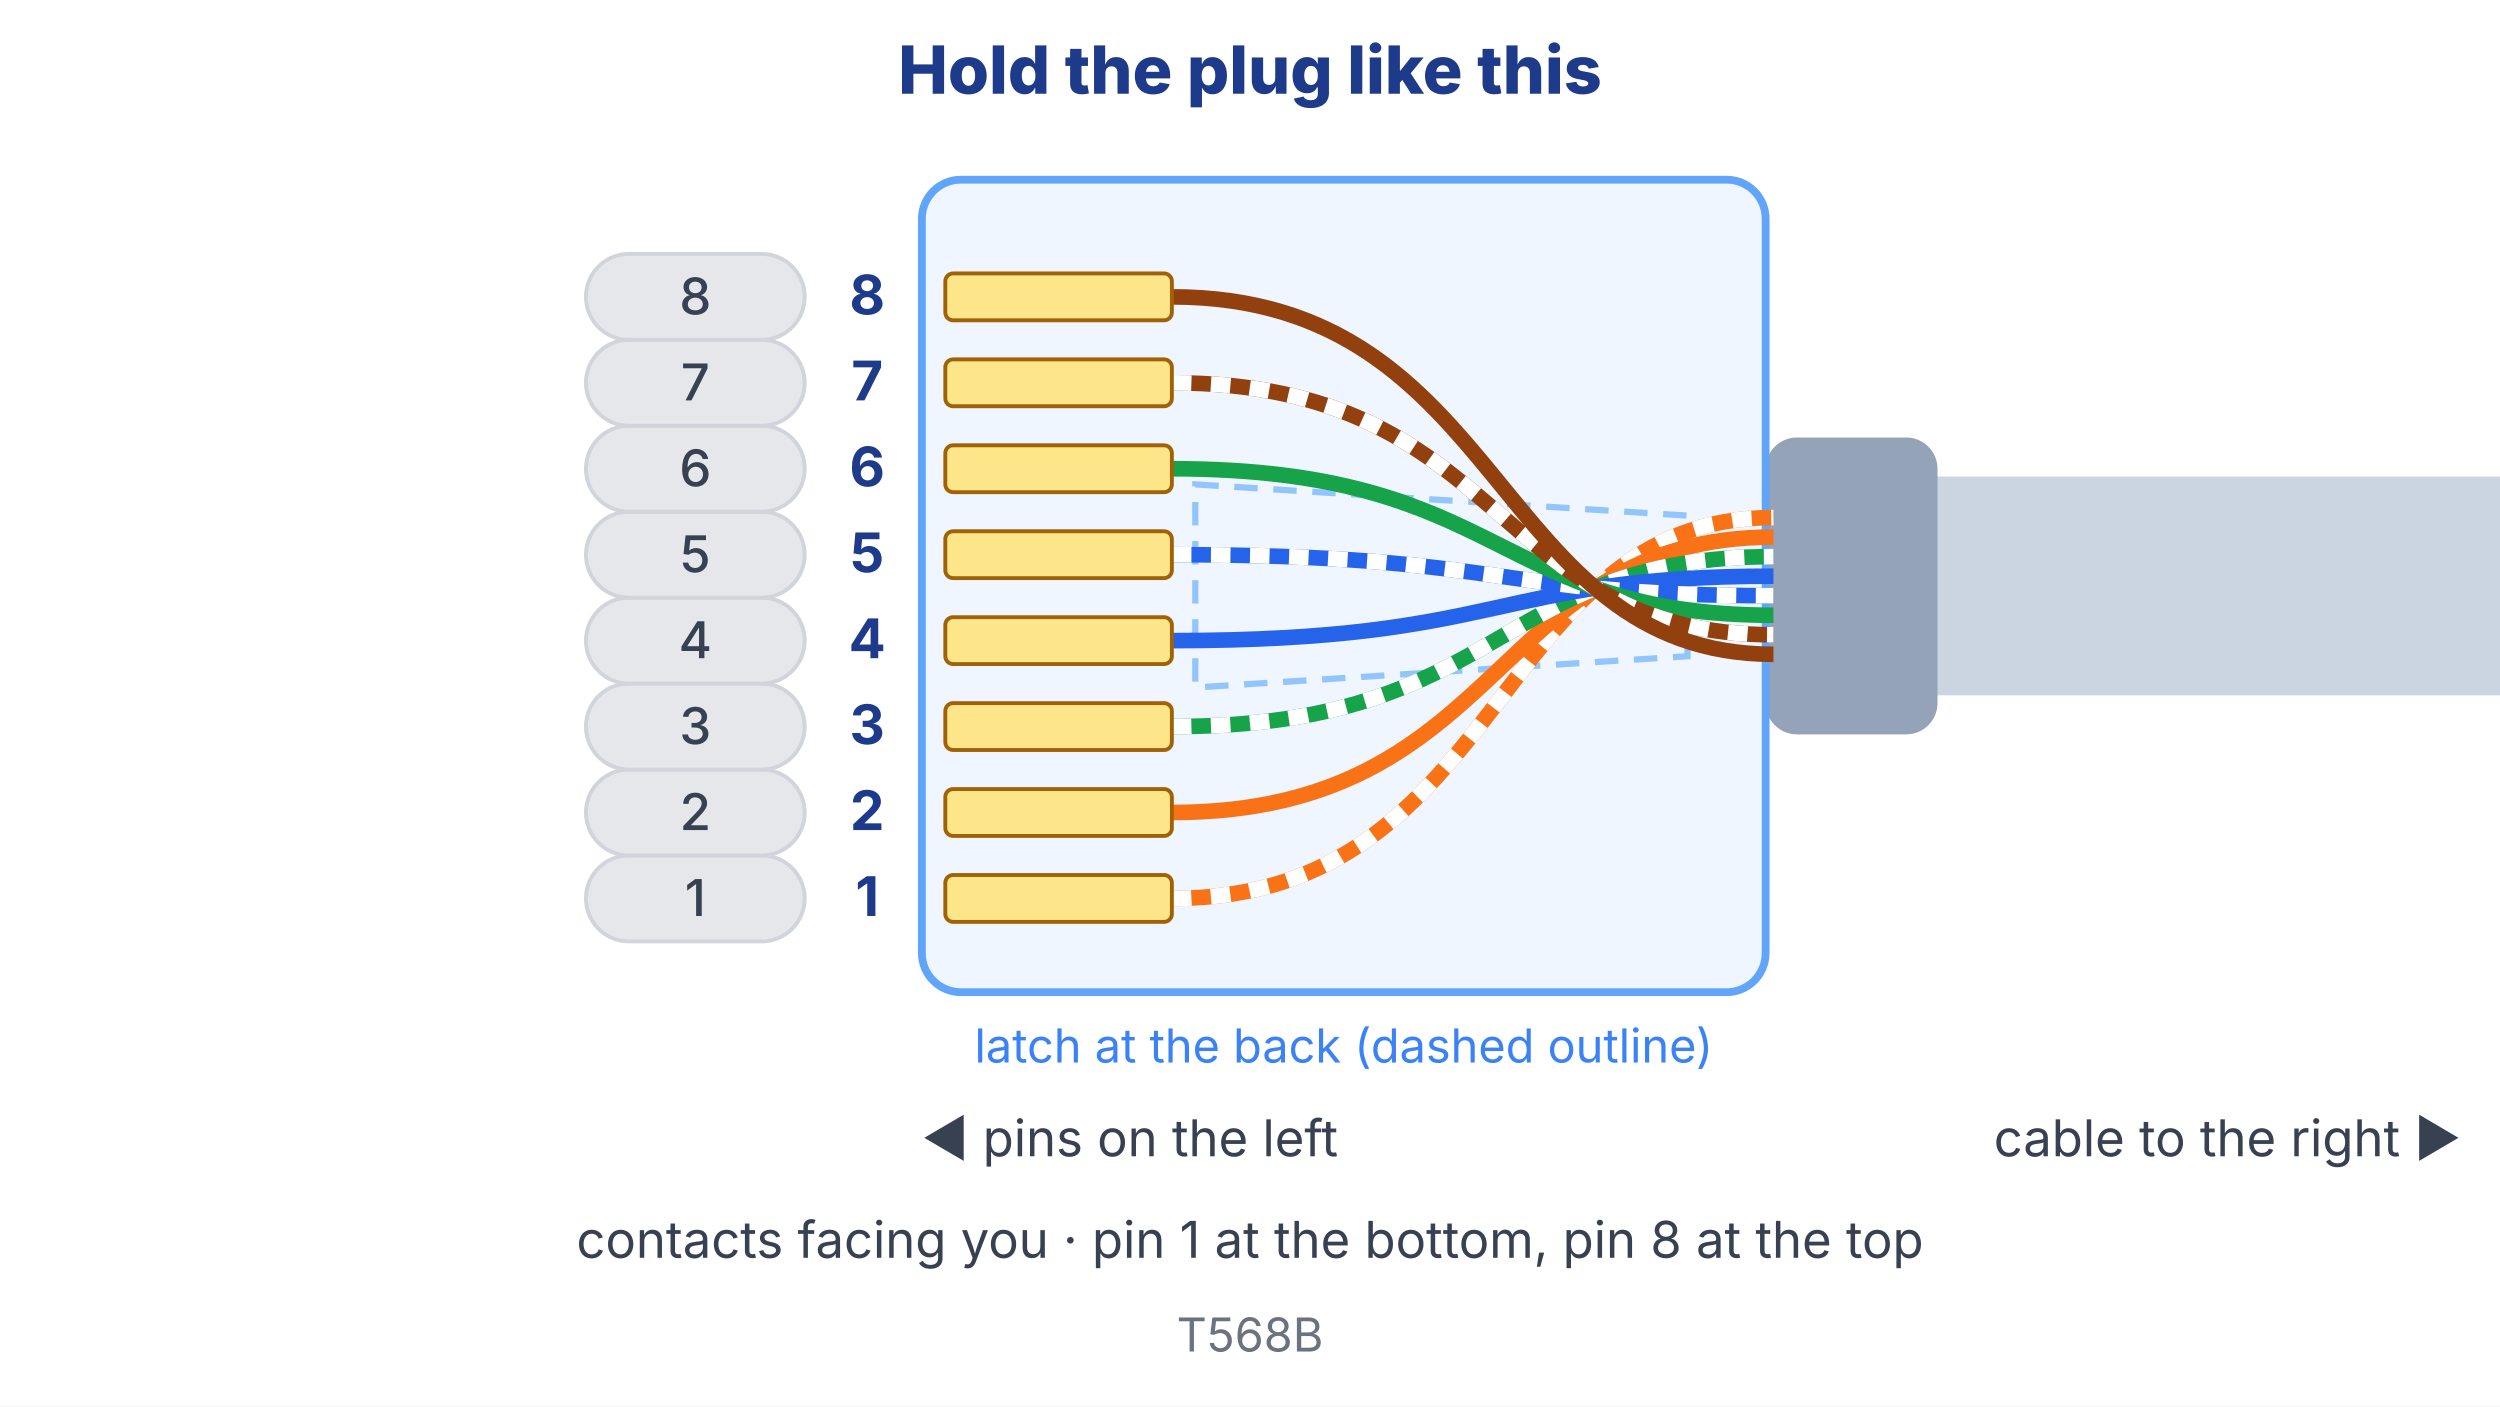
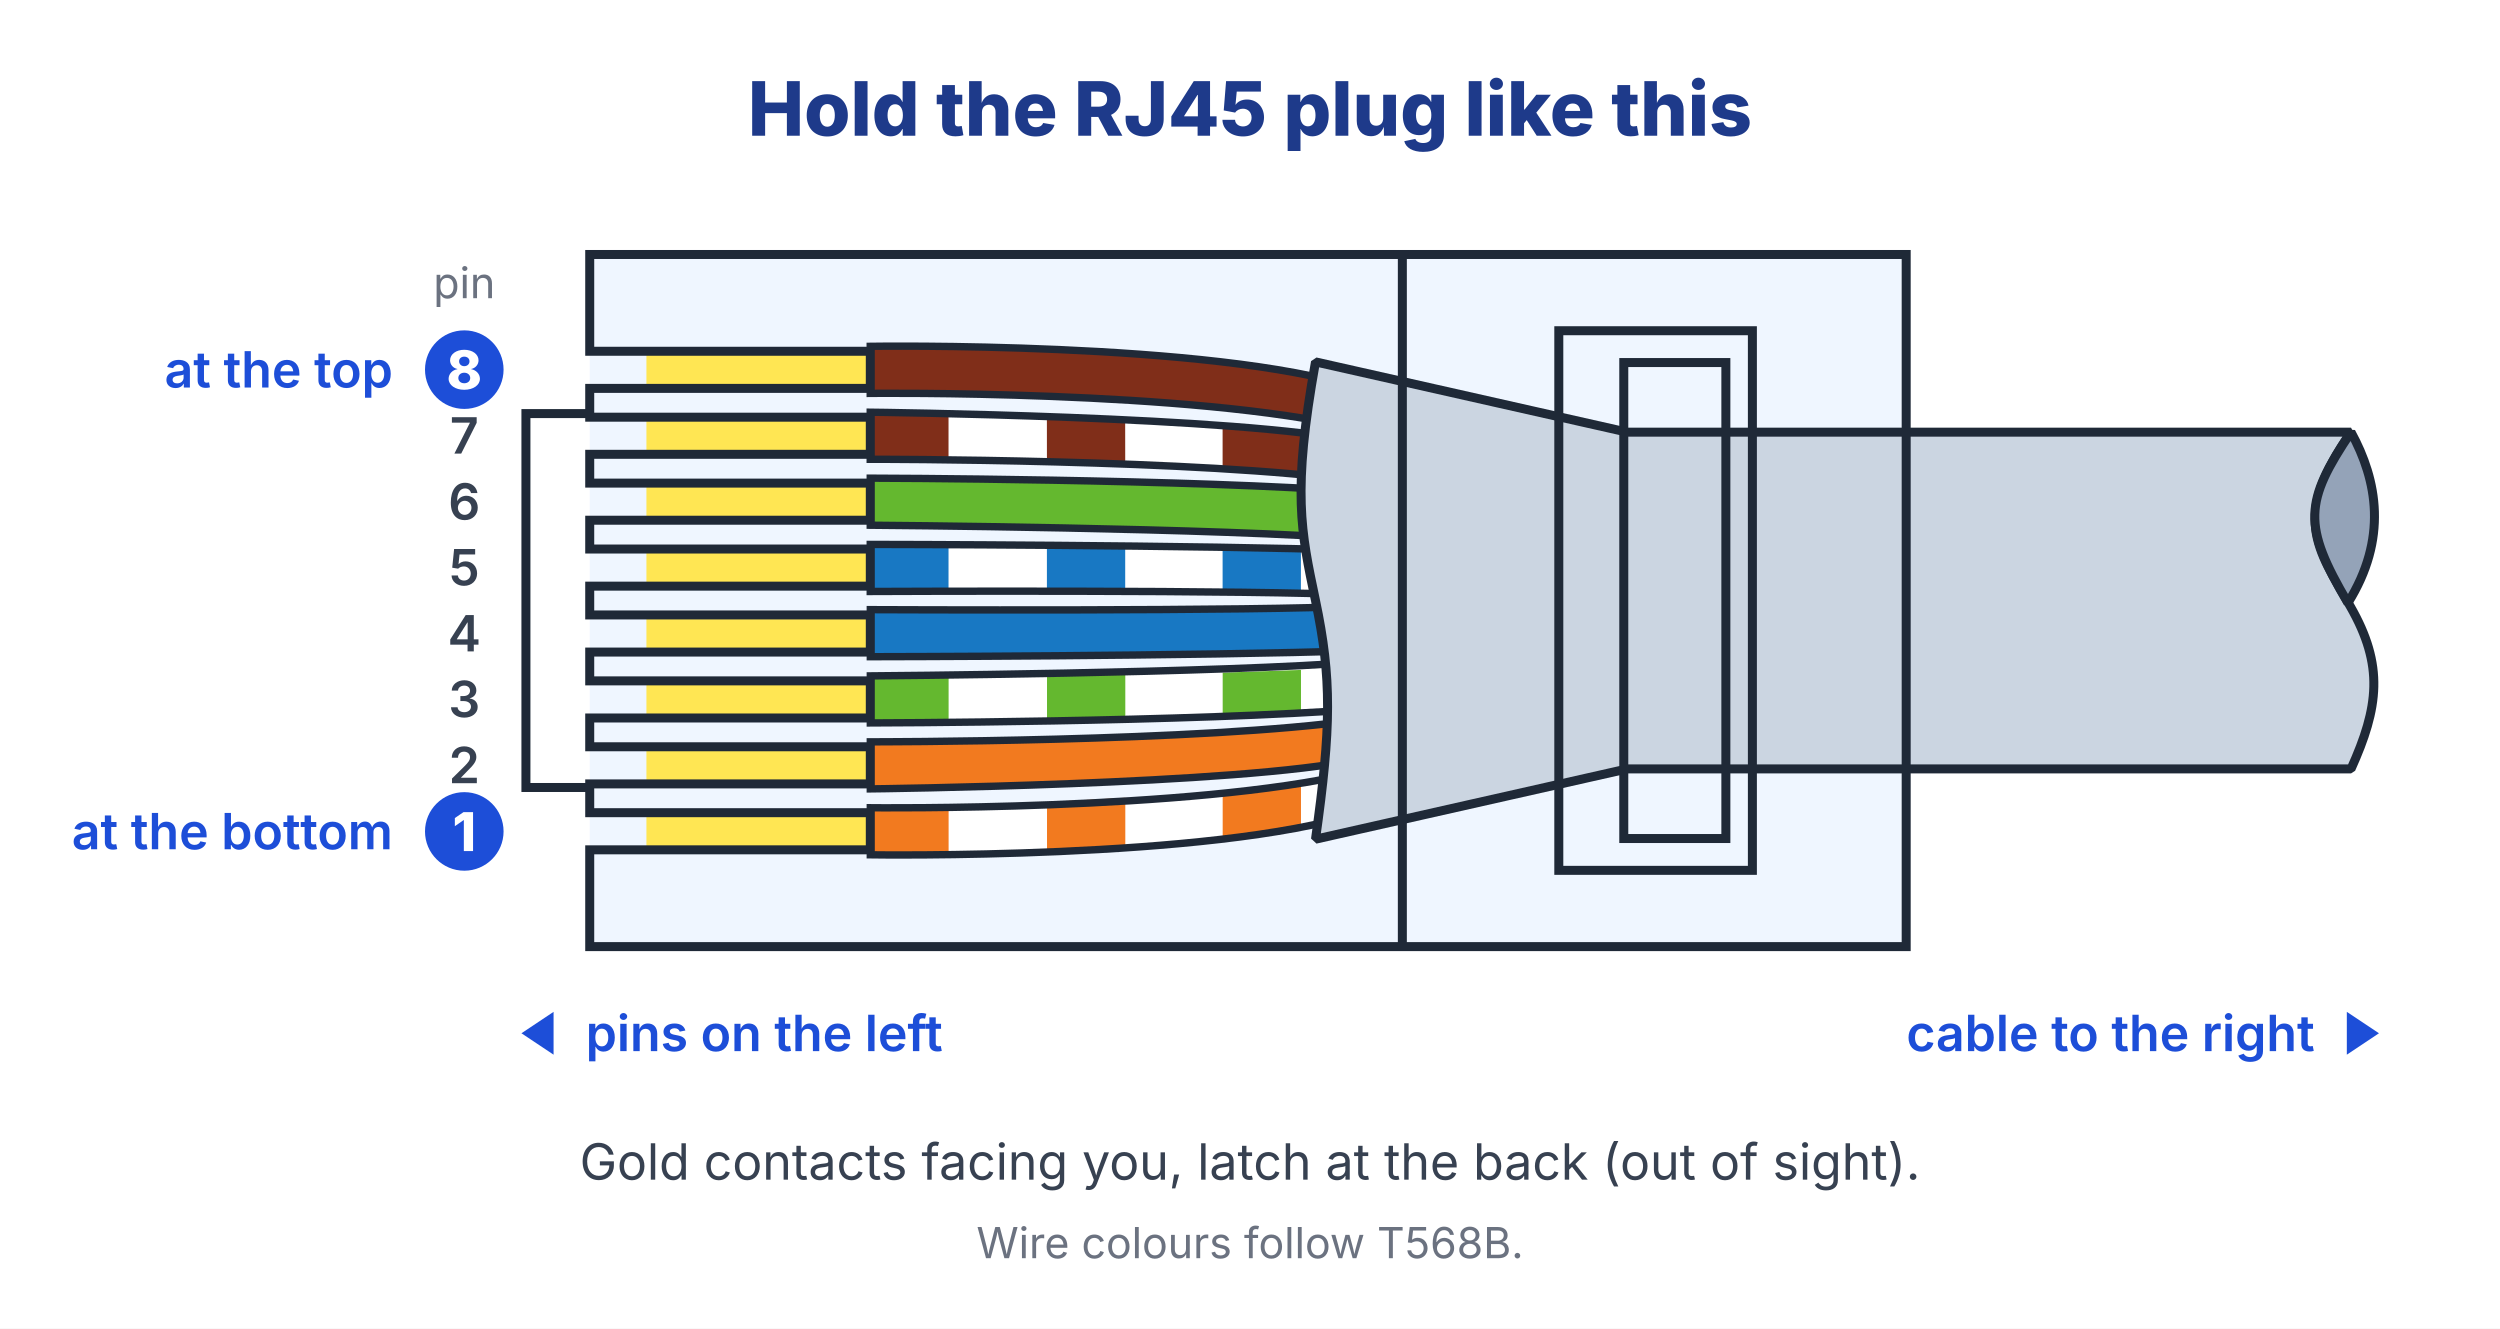
- <svg xmlns="http://www.w3.org/2000/svg" viewBox="0 0 640 360" width="640" height="360" role="img" aria-labelledby="t">
-   <rect width="640" height="360" fill="#ffffff" />
-   <rect x="492" y="122" width="148" height="56" fill="#cbd5e1" />
-   <rect x="452" y="112" width="44" height="76" rx="8" fill="#94a3b8" />
-   <rect x="236" y="46" width="216" height="208" rx="10" fill="#eff6ff" stroke="#60a5fa" stroke-width="2" />
-   <path d="M306,124.0 L432,132.0 L432,168.0 L306,176.0 Z" fill="none" stroke="#93c5fd" stroke-width="1.6" stroke-dasharray="6 4" />
-   <path d="M300,230 C386,230 382,132.5 454,132.5" fill="none" stroke="#f97316" stroke-width="4" />
-   <path d="M300,230 C386,230 382,132.5 454,132.5" fill="none" stroke="#ffffff" stroke-width="4" stroke-dasharray="5 5" />
-   <path d="M300,208 C386,208 382,137.5 454,137.5" fill="none" stroke="#f97316" stroke-width="4" />
-   <path d="M300,186 C386,186 382,142.5 454,142.5" fill="none" stroke="#16a34a" stroke-width="4" />
-   <path d="M300,186 C386,186 382,142.5 454,142.5" fill="none" stroke="#ffffff" stroke-width="4" stroke-dasharray="5 5" />
-   <path d="M300,164 C386,164 382,147.5 454,147.5" fill="none" stroke="#2563eb" stroke-width="4" />
-   <path d="M300,142 C386,142 382,152.5 454,152.5" fill="none" stroke="#2563eb" stroke-width="4" />
-   <path d="M300,142 C386,142 382,152.5 454,152.5" fill="none" stroke="#ffffff" stroke-width="4" stroke-dasharray="5 5" />
-   <path d="M300,120 C386,120 382,157.5 454,157.5" fill="none" stroke="#16a34a" stroke-width="4" />
-   <path d="M300,98 C386,98 382,162.5 454,162.5" fill="none" stroke="#92400e" stroke-width="4" />
-   <path d="M300,98 C386,98 382,162.5 454,162.5" fill="none" stroke="#ffffff" stroke-width="4" stroke-dasharray="5 5" />
-   <path d="M300,76 C386,76 382,167.5 454,167.5" fill="none" stroke="#92400e" stroke-width="4" />
-   <rect x="242" y="224" width="58" height="12" rx="2" fill="#fde68a" stroke="#a16207" stroke-width="1" />
-   <text x="222" y="234.5" text-anchor="middle" font-size="14" font-weight="700" fill="#1e3a8a" font-family="Inter, 'Segoe UI', Roboto, Helvetica, Arial, sans-serif">1</text>
-   <rect x="150.0" y="219.0" width="56.0" height="22" rx="11" fill="#e5e7eb" stroke="#d1d5db" />
-   <text x="178.0" y="234.5" text-anchor="middle" font-size="13" font-weight="500" fill="#374151" font-family="Inter, 'Segoe UI', Roboto, Helvetica, Arial, sans-serif">1</text>
-   <rect x="242" y="202" width="58" height="12" rx="2" fill="#fde68a" stroke="#a16207" stroke-width="1" />
-   <text x="222" y="212.5" text-anchor="middle" font-size="14" font-weight="700" fill="#1e3a8a" font-family="Inter, 'Segoe UI', Roboto, Helvetica, Arial, sans-serif">2</text>
-   <rect x="150.0" y="197.0" width="56.0" height="22" rx="11" fill="#e5e7eb" stroke="#d1d5db" />
-   <text x="178.0" y="212.5" text-anchor="middle" font-size="13" font-weight="500" fill="#374151" font-family="Inter, 'Segoe UI', Roboto, Helvetica, Arial, sans-serif">2</text>
-   <rect x="242" y="180" width="58" height="12" rx="2" fill="#fde68a" stroke="#a16207" stroke-width="1" />
-   <text x="222" y="190.5" text-anchor="middle" font-size="14" font-weight="700" fill="#1e3a8a" font-family="Inter, 'Segoe UI', Roboto, Helvetica, Arial, sans-serif">3</text>
-   <rect x="150.0" y="175.0" width="56.0" height="22" rx="11" fill="#e5e7eb" stroke="#d1d5db" />
-   <text x="178.0" y="190.5" text-anchor="middle" font-size="13" font-weight="500" fill="#374151" font-family="Inter, 'Segoe UI', Roboto, Helvetica, Arial, sans-serif">3</text>
-   <rect x="242" y="158" width="58" height="12" rx="2" fill="#fde68a" stroke="#a16207" stroke-width="1" />
-   <text x="222" y="168.5" text-anchor="middle" font-size="14" font-weight="700" fill="#1e3a8a" font-family="Inter, 'Segoe UI', Roboto, Helvetica, Arial, sans-serif">4</text>
-   <rect x="150.0" y="153.0" width="56.0" height="22" rx="11" fill="#e5e7eb" stroke="#d1d5db" />
-   <text x="178.0" y="168.5" text-anchor="middle" font-size="13" font-weight="500" fill="#374151" font-family="Inter, 'Segoe UI', Roboto, Helvetica, Arial, sans-serif">4</text>
-   <rect x="242" y="136" width="58" height="12" rx="2" fill="#fde68a" stroke="#a16207" stroke-width="1" />
-   <text x="222" y="146.5" text-anchor="middle" font-size="14" font-weight="700" fill="#1e3a8a" font-family="Inter, 'Segoe UI', Roboto, Helvetica, Arial, sans-serif">5</text>
-   <rect x="150.0" y="131.0" width="56.0" height="22" rx="11" fill="#e5e7eb" stroke="#d1d5db" />
-   <text x="178.0" y="146.5" text-anchor="middle" font-size="13" font-weight="500" fill="#374151" font-family="Inter, 'Segoe UI', Roboto, Helvetica, Arial, sans-serif">5</text>
-   <rect x="242" y="114" width="58" height="12" rx="2" fill="#fde68a" stroke="#a16207" stroke-width="1" />
-   <text x="222" y="124.5" text-anchor="middle" font-size="14" font-weight="700" fill="#1e3a8a" font-family="Inter, 'Segoe UI', Roboto, Helvetica, Arial, sans-serif">6</text>
-   <rect x="150.0" y="109.0" width="56.0" height="22" rx="11" fill="#e5e7eb" stroke="#d1d5db" />
-   <text x="178.0" y="124.5" text-anchor="middle" font-size="13" font-weight="500" fill="#374151" font-family="Inter, 'Segoe UI', Roboto, Helvetica, Arial, sans-serif">6</text>
-   <rect x="242" y="92" width="58" height="12" rx="2" fill="#fde68a" stroke="#a16207" stroke-width="1" />
-   <text x="222" y="102.5" text-anchor="middle" font-size="14" font-weight="700" fill="#1e3a8a" font-family="Inter, 'Segoe UI', Roboto, Helvetica, Arial, sans-serif">7</text>
-   <rect x="150.0" y="87.0" width="56.0" height="22" rx="11" fill="#e5e7eb" stroke="#d1d5db" />
-   <text x="178.0" y="102.5" text-anchor="middle" font-size="13" font-weight="500" fill="#374151" font-family="Inter, 'Segoe UI', Roboto, Helvetica, Arial, sans-serif">7</text>
-   <rect x="242" y="70" width="58" height="12" rx="2" fill="#fde68a" stroke="#a16207" stroke-width="1" />
-   <text x="222" y="80.5" text-anchor="middle" font-size="14" font-weight="700" fill="#1e3a8a" font-family="Inter, 'Segoe UI', Roboto, Helvetica, Arial, sans-serif">8</text>
-   <rect x="150.0" y="65.0" width="56.0" height="22" rx="11" fill="#e5e7eb" stroke="#d1d5db" />
-   <text x="178.0" y="80.5" text-anchor="middle" font-size="13" font-weight="500" fill="#374151" font-family="Inter, 'Segoe UI', Roboto, Helvetica, Arial, sans-serif">8</text>
-   <text x="320" y="24" text-anchor="middle" font-size="17" font-weight="800" fill="#1e3a8a" font-family="Inter, 'Segoe UI', Roboto, Helvetica, Arial, sans-serif">Hold the plug like this</text>
-   <text x="236" y="296" font-size="13" fill="#374151" font-family="Inter, 'Segoe UI', Roboto, Helvetica, Arial, sans-serif">◀ pins on the left</text>
-   <text x="630" y="296" text-anchor="end" font-size="13" fill="#374151" font-family="Inter, 'Segoe UI', Roboto, Helvetica, Arial, sans-serif">cable to the right ▶</text>
-   <text x="344" y="272" text-anchor="middle" font-size="12" fill="#3b82f6" font-family="Inter, 'Segoe UI', Roboto, Helvetica, Arial, sans-serif">latch at the back (dashed outline)</text>
-   <text x="320" y="322" text-anchor="middle" font-size="13" fill="#374151" font-family="Inter, 'Segoe UI', Roboto, Helvetica, Arial, sans-serif">contacts facing you · pin 1 at the bottom, pin 8 at the top</text>
-   <text x="320" y="346" text-anchor="middle" font-size="12" fill="#6b7280" font-family="Inter, 'Segoe UI', Roboto, Helvetica, Arial, sans-serif">T568B</text>
+ <svg xmlns="http://www.w3.org/2000/svg" viewBox="0 0 700 372" width="700" height="372" role="img" aria-labelledby="t">
+   <rect width="700" height="372" fill="#ffffff" />
+   <text x="350.0" y="38" text-anchor="middle" font-size="21" font-weight="800" fill="#1e3a8a" font-family="Inter, 'Segoe UI', Roboto, Helvetica, Arial, sans-serif">Hold the RJ45 plug like this</text>
+   <g transform="translate(666.11,266.31) scale(-5.6)">
+     <g transform="translate(-39.048,-17.409)">
+       <rect fill="#eff6ff" x="62.687" y="17.634" width="65.823" height="34.606" />
+       <path fill="#ffffff" d="m 90.121,35.203 c 4.711,0.281 24.363,0.188 24.363,0.188 v 2.353 c 0,0 -16.54,-0.023 -24.463,-0.305" />
+       <path fill="#ffffff" d="m 90.145,40.909 c 7.688,1.102 24.34,1.092 24.34,1.092 v 2.353 c 0,0 -18.568,-0.209 -24.346,-1.467" />
+       <path fill="#ffffff" d="m 89.79,31.885 c 7.055,-0.586 24.69,-0.715 24.69,-0.715 v -2.353 c 0,0 -16.119,0.04 -24.627,0.696" />
+       <path fill="#ffffff" d="m 90.27,26.321 c 8.138,-1.922 24.211,-1.744 24.211,-1.744 v -2.353 c 0,0 -17.08,-0.258 -24.416,2.086" />
+       <path fill="none" stroke="#1f2937" stroke-width="0.45" d="m 128.51,44.285 h 3.19 v -18.695 h -3.19" />
+       <g transform="rotate(180,86.865,34.937)">
+         <rect fill="#1878c3" x="68.079" y="32.130" width="3.915" height="2.353" />
+         <path fill="#1878c3" d="m 76.864,32.274 3.915,0.077 v 2.222 l -3.915,-0.089 z" />
+         <rect fill="#1878c3" x="59.245" y="32.130" width="3.915" height="2.353" />
+       </g>
+       <g transform="rotate(180,86.865,34.937)">
+         <path fill="#802e19" d="m 68.078,25.642 3.914,0.122 0.003,2.22 -3.915,-0.11 z" />
+         <path fill="#802e19" d="m 76.864,26.191 3.915,0.36 v 2.093 l -3.915,-0.293 z" />
+         <rect fill="#802e19" x="59.245" y="25.520" width="3.915" height="2.353" />
+       </g>
+       <g>
+         <rect fill="#ffe653" transform="scale(-1)" x="-125.675" y="-37.513" width="11.194" height="1.856" />
+         <rect fill="#ffe653" transform="scale(-1)" x="-125.675" y="-40.809" width="11.194" height="1.856" />
+         <rect fill="#ffe653" transform="scale(-1)" x="-125.675" y="-44.105" width="11.194" height="1.856" />
+         <rect fill="#ffe653" transform="scale(-1)" x="-125.675" y="-47.401" width="11.194" height="1.856" />
+         <rect fill="#ffe653" transform="scale(-1)" x="-125.675" y="-24.329" width="11.194" height="1.856" />
+         <rect fill="#ffe653" transform="scale(-1)" x="-125.675" y="-27.625" width="11.194" height="1.856" />
+         <rect fill="#ffe653" transform="scale(-1)" x="-125.675" y="-30.921" width="11.194" height="1.856" />
+         <rect fill="#ffe653" transform="scale(-1)" x="-125.675" y="-34.217" width="11.194" height="1.856" />
+       </g>
+       <g transform="rotate(180,86.865,34.937)">
+         <path fill="#64b82f" d="m 68.084,41.059 3.915,-0.09 v -2.327 l -3.915,0.063 z" />
+         <path fill="#64b82f" d="m 76.868,40.848 3.915,-0.159 10e-7,-2.284 -3.915,0.138 z" />
+         <rect fill="#64b82f" transform="scale(1,-1)" x="59.249" y="-41.058" width="3.915" height="2.353" />
+       </g>
+       <g transform="rotate(180,86.865,34.937)">
+         <path fill="#f27a1f" d="m 68.084,47.513 3.915,-0.208 v -2.506 l -3.915,0.211 z" />
+         <path fill="#f27a1f" d="m 76.868,46.866 3.915,-0.591 v -2.262 l -3.915,0.422 z" />
+         <rect fill="#f27a1f" transform="scale(1,-1)" x="59.249" y="-47.650" width="3.915" height="2.353" />
+       </g>
+       <path fill="none" stroke="#1f2937" stroke-width="0.37" d="m 90.121,35.203 c 4.711,0.281 24.363,0.188 24.363,0.188 v 2.353 c 0,0 -16.54,-0.023 -24.463,-0.305" />
+       <path fill="#64b82f" stroke="#1f2937" stroke-width="0.37" d="m 89.794,37.989 c 7.055,0.586 24.69,0.715 24.69,0.715 v 2.353 c 0,0 -16.119,-0.04 -24.627,-0.696" />
+       <path fill="none" stroke="#1f2937" stroke-width="0.37" d="m 90.145,40.909 c 7.688,1.102 24.34,1.092 24.34,1.092 v 2.353 c 0,0 -18.568,-0.209 -24.346,-1.467" />
+       <path fill="#802e19" stroke="#1f2937" stroke-width="0.37" d="m 90.274,43.552 c 8.138,1.922 24.211,1.744 24.211,1.744 v 2.353 c 0,0 -17.08,0.258 -24.416,-2.086" />
+       <path fill="#1878c3" stroke="#1f2937" stroke-width="0.37" d="m 90.117,34.67 c 4.711,-0.281 24.363,-0.188 24.363,-0.188 v -2.353 c 0,0 -16.54,0.023 -24.463,0.305" />
+       <path fill="none" stroke="#1f2937" stroke-width="0.37" d="m 89.79,31.885 c 7.055,-0.586 24.69,-0.715 24.69,-0.715 v -2.353 c 0,0 -16.119,0.04 -24.627,0.696" />
+       <path fill="#f27a1f" stroke="#1f2937" stroke-width="0.37" d="m 90.141,28.965 c 7.688,-1.102 24.34,-1.092 24.34,-1.092 v -2.353 c 0,0 -18.568,0.209 -24.346,1.467" />
+       <path fill="none" stroke="#1f2937" stroke-width="0.37" d="m 90.27,26.321 c 8.138,-1.922 24.211,-1.744 24.211,-1.744 v -2.353 c 0,0 -17.08,-0.258 -24.416,2.086" />
+       <path fill="#cbd5e1" stroke="#1f2937" stroke-width="0.45" stroke-linejoin="bevel" d="M 40.445,26.518 H 76.642 l 15.579,-3.514 c -0.79,5.596 -0.82,8.041 0,11.933 0.73,3.467 1.172,5.417 0,11.933 L 76.642,43.357 H 40.445 c 2.983,-4.243 1.724,-5.768 0.033,-8.718 -1.691,-2.95 -1.425,-5.038 -0.033,-8.121 z" />
+       <path fill="#94a3b8" stroke="#1f2937" stroke-width="0.45" stroke-linejoin="bevel" d="m 40.601,34.819 c -1.999,3.197 -1.482,6.118 -0.156,8.538 2.343,-3.485 2.433,-4.662 0.156,-8.538 z" />
+       <path fill="none" stroke="#1f2937" stroke-width="0.45" d="M 87.879,52.24 V 17.634" />
+       <rect fill="none" stroke="#1f2937" stroke-width="0.45" transform="scale(-1)" x="-80.056" y="-48.428" width="9.679" height="26.981" />
+       <rect fill="none" stroke="#1f2937" stroke-width="0.45" transform="scale(-1)" x="-76.807" y="-46.837" width="5.104" height="23.799" />
+       <path fill="none" stroke="#1f2937" stroke-width="0.45" d="m 128.51,47.401 h -14.029 v -1.856 h 14.029 v -1.44 h -14.029 v -1.856 h 14.029 v -1.44 h -14.029 v -1.856 h 14.029 v -1.44 h -14.029 v -1.856 H 128.51 V 34.217 H 114.481 V 32.361 h 14.029 v -1.44 h -14.029 v -1.856 H 128.51 V 27.626 H 114.481 V 25.769 H 128.51 V 24.33 H 114.481 V 22.473 H 128.51 V 17.634 H 62.687 V 52.24 H 128.51 Z" />
+     </g>
+   </g>
+   <text x="130" y="83.5" text-anchor="middle" font-size="12" fill="#6b7280" font-family="Inter, 'Segoe UI', Roboto, Helvetica, Arial, sans-serif">pin</text>
+   <circle cx="130" cy="232.8" r="11" fill="#1d4ed8" />
+   <text x="130" y="238.3" text-anchor="middle" font-size="15" font-weight="800" fill="#ffffff" font-family="Inter, 'Segoe UI', Roboto, Helvetica, Arial, sans-serif">1</text>
+   <text x="110" y="237.8" text-anchor="end" font-size="14" font-weight="600" fill="#1d4ed8" font-family="Inter, 'Segoe UI', Roboto, Helvetica, Arial, sans-serif">at the bottom</text>
+   <text x="130" y="219.3" text-anchor="middle" font-size="14" font-weight="600" fill="#374151" font-family="Inter, 'Segoe UI', Roboto, Helvetica, Arial, sans-serif">2</text>
+   <text x="130" y="200.8" text-anchor="middle" font-size="14" font-weight="600" fill="#374151" font-family="Inter, 'Segoe UI', Roboto, Helvetica, Arial, sans-serif">3</text>
+   <text x="130" y="182.4" text-anchor="middle" font-size="14" font-weight="600" fill="#374151" font-family="Inter, 'Segoe UI', Roboto, Helvetica, Arial, sans-serif">4</text>
+   <text x="130" y="163.9" text-anchor="middle" font-size="14" font-weight="600" fill="#374151" font-family="Inter, 'Segoe UI', Roboto, Helvetica, Arial, sans-serif">5</text>
+   <text x="130" y="145.5" text-anchor="middle" font-size="14" font-weight="600" fill="#374151" font-family="Inter, 'Segoe UI', Roboto, Helvetica, Arial, sans-serif">6</text>
+   <text x="130" y="127.0" text-anchor="middle" font-size="14" font-weight="600" fill="#374151" font-family="Inter, 'Segoe UI', Roboto, Helvetica, Arial, sans-serif">7</text>
+   <circle cx="130" cy="103.5" r="11" fill="#1d4ed8" />
+   <text x="130" y="109.0" text-anchor="middle" font-size="15" font-weight="800" fill="#ffffff" font-family="Inter, 'Segoe UI', Roboto, Helvetica, Arial, sans-serif">8</text>
+   <text x="110" y="108.5" text-anchor="end" font-size="14" font-weight="600" fill="#1d4ed8" font-family="Inter, 'Segoe UI', Roboto, Helvetica, Arial, sans-serif">at the top</text>
+   <path d="M155,283.314 L146,289.314 L155,295.314 Z" fill="#1d4ed8" />
+   <text x="164" y="294.314" font-size="14" font-weight="600" fill="#1d4ed8" font-family="Inter, 'Segoe UI', Roboto, Helvetica, Arial, sans-serif">pins on the left</text>
+   <path d="M657.111,283.314 L666.111,289.314 L657.111,295.314 Z" fill="#1d4ed8" />
+   <text x="648.1" y="294.314" text-anchor="end" font-size="14" font-weight="600" fill="#1d4ed8" font-family="Inter, 'Segoe UI', Roboto, Helvetica, Arial, sans-serif">cable to the right</text>
+   <text x="350.0" y="330.3" text-anchor="middle" font-size="14" fill="#374151" font-family="Inter, 'Segoe UI', Roboto, Helvetica, Arial, sans-serif">Gold contacts facing you, latch at the back (out of sight).</text>
+   <text x="350.0" y="352.3" text-anchor="middle" font-size="12" fill="#6b7280" font-family="Inter, 'Segoe UI', Roboto, Helvetica, Arial, sans-serif">Wire colours follow T568B.</text>
</svg>
